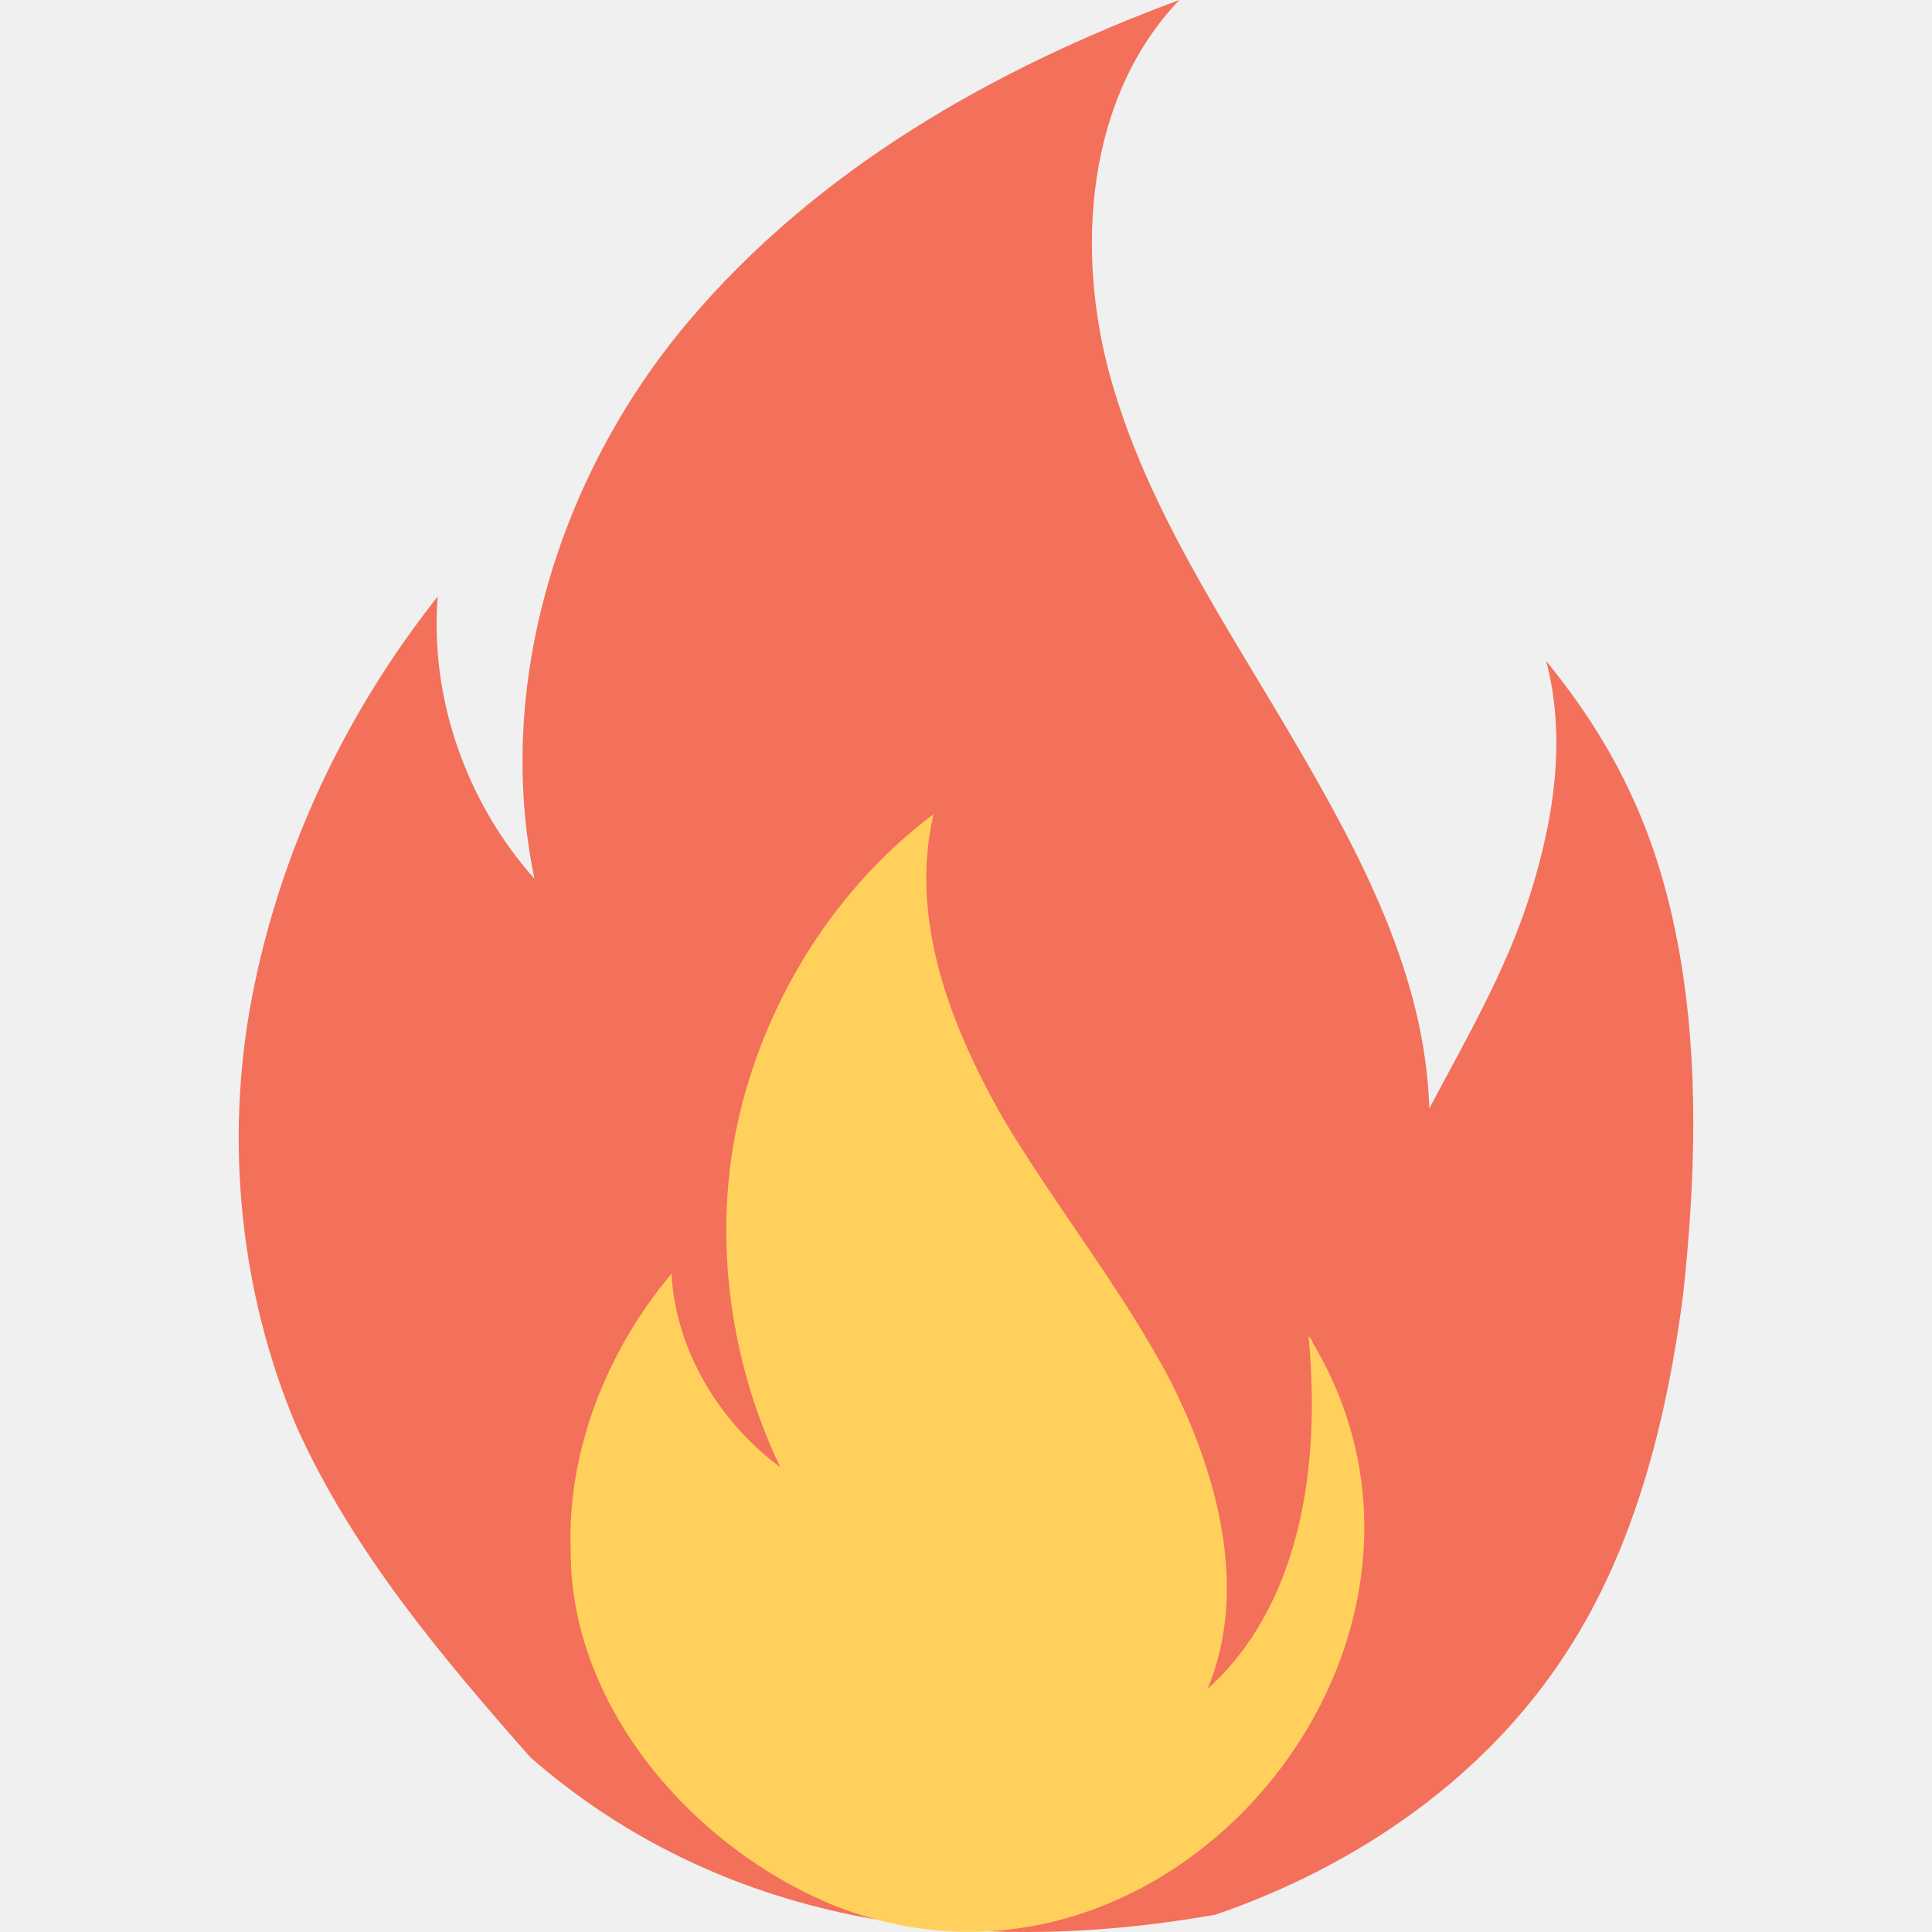
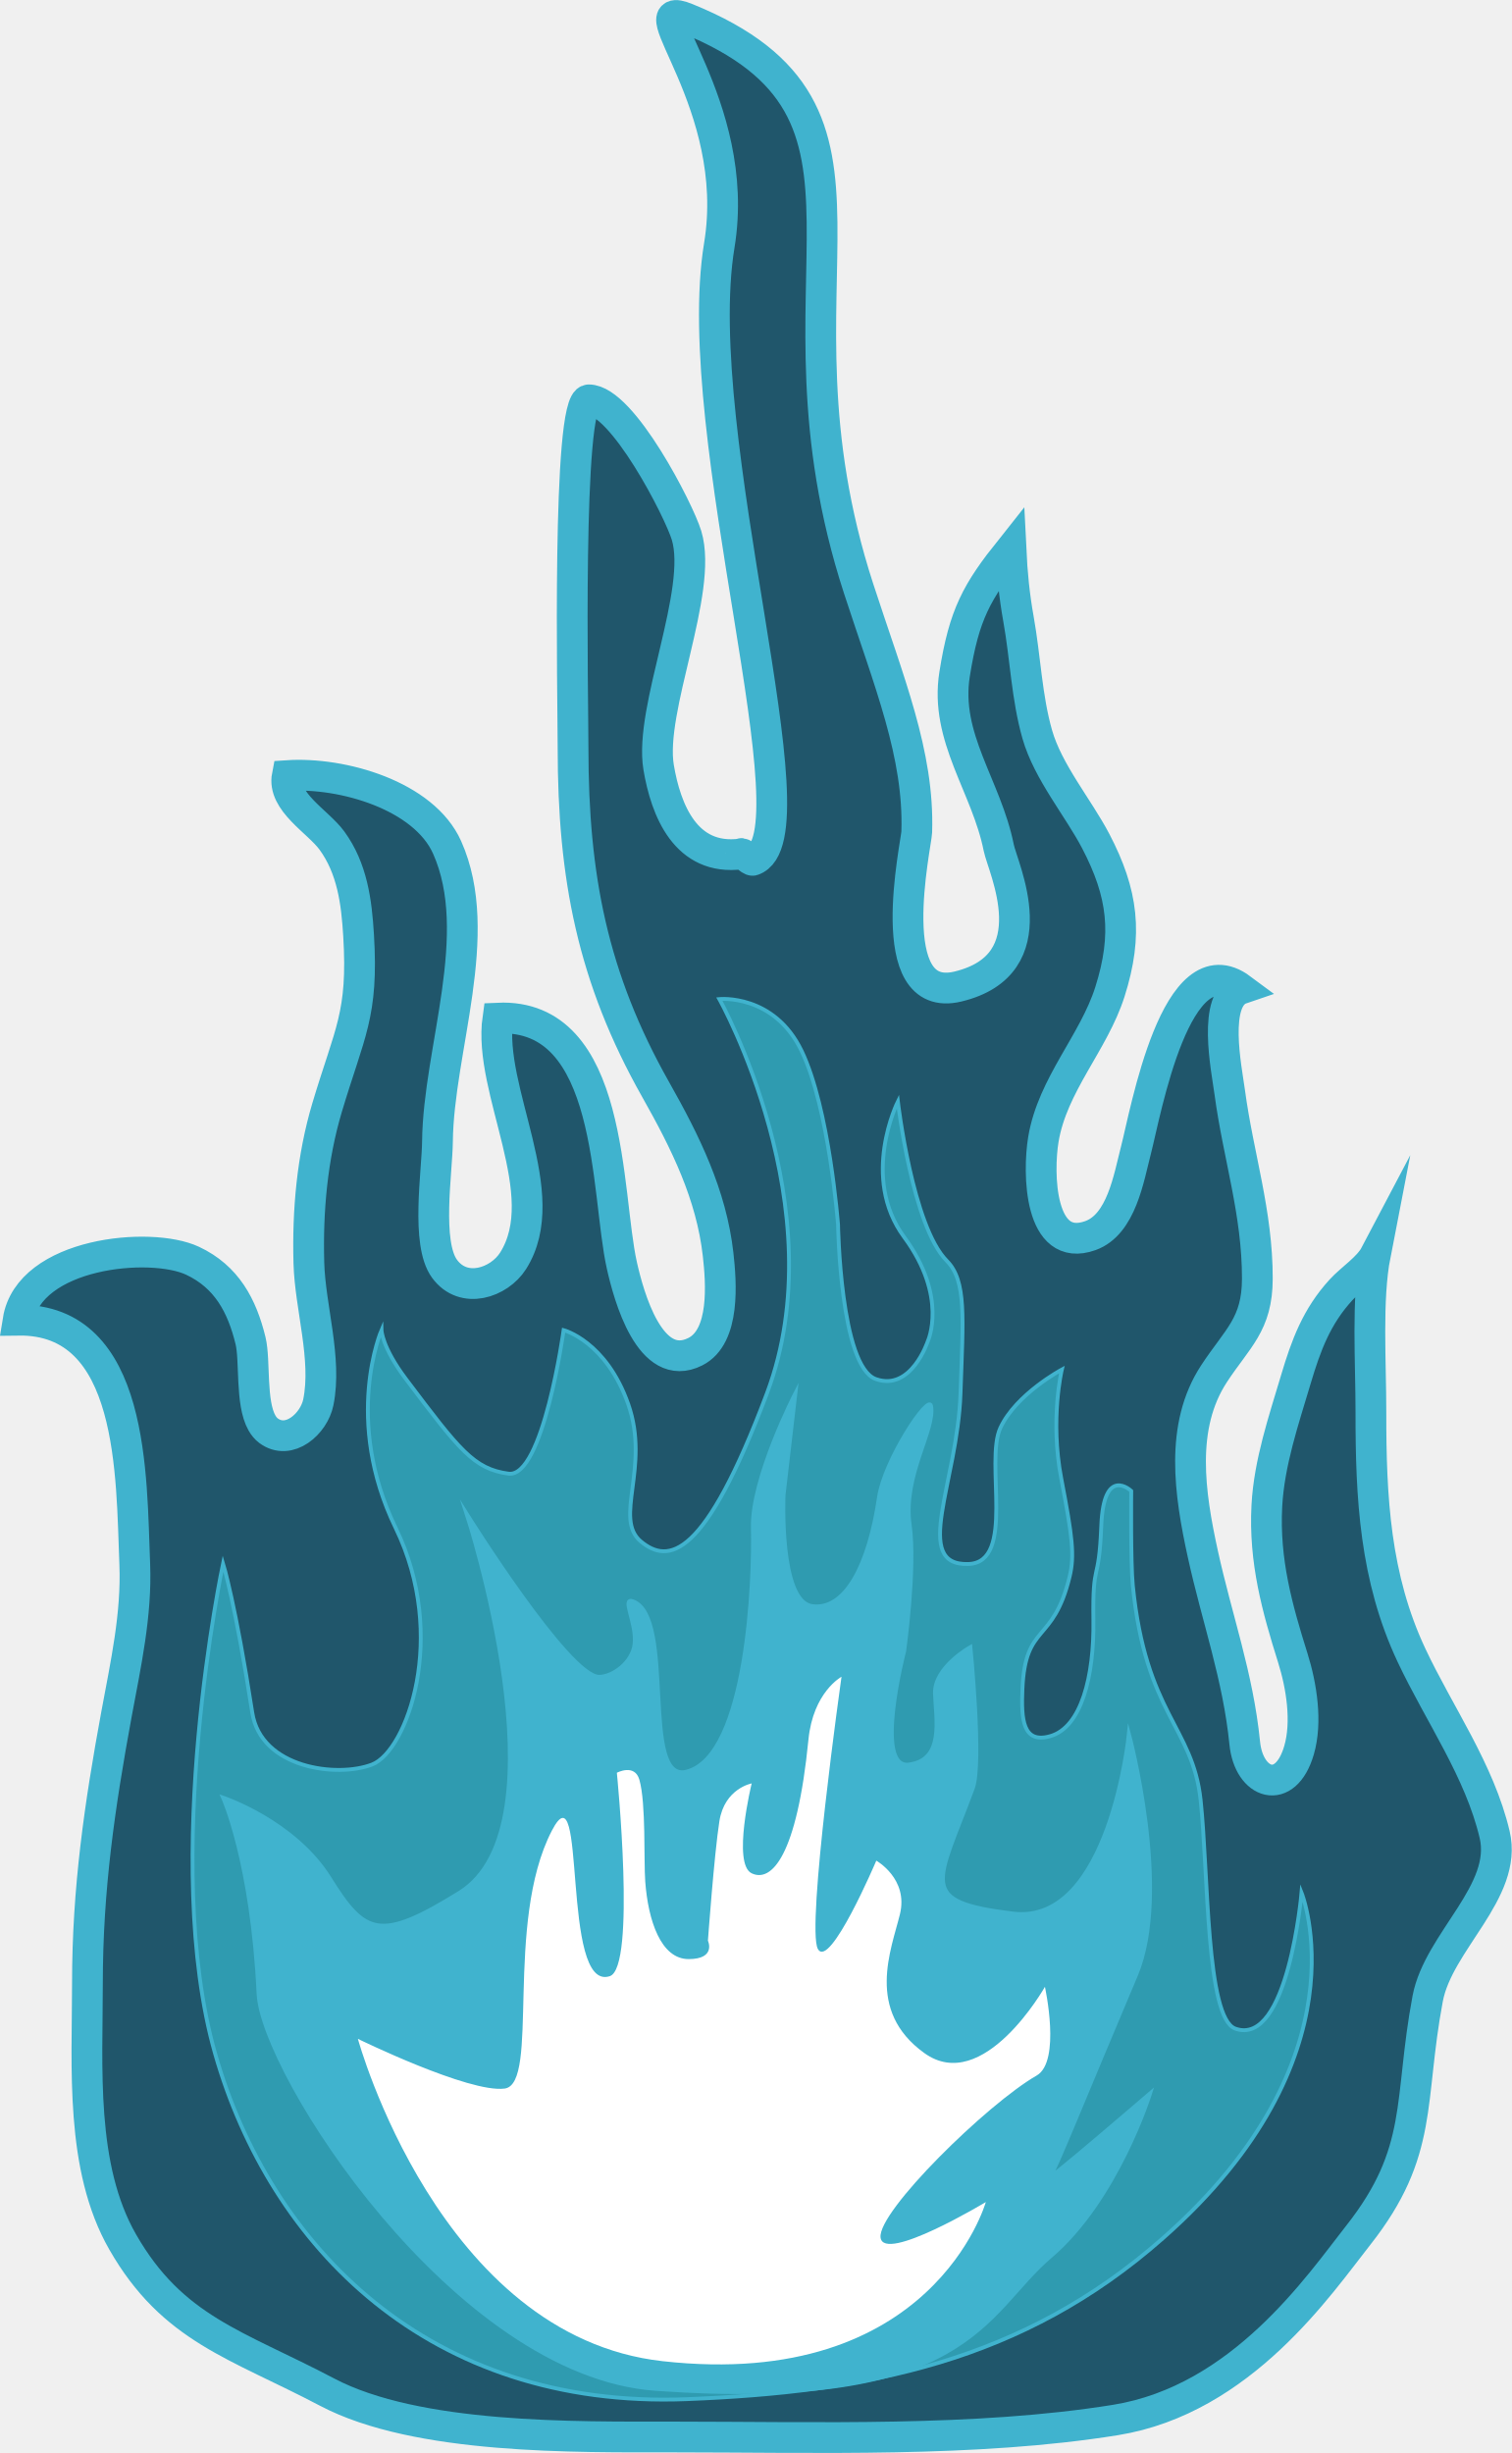
- <svg xmlns="http://www.w3.org/2000/svg" version="1.1" id="Layer_1" x="0px" y="0px" viewBox="0 0 511.269 511.269" style="enable-background:new 0 0 511.269 511.269;" xml:space="preserve">
-   <path style="fill:#F3705A;" d="M140.367,465.067C116.9,438.4,93.434,410.667,78.5,377.6c-14.933-35.2-19.2-75.733-11.733-114.133  s24.533-74.667,49.067-105.6c-2.133,26.667,7.467,54.4,25.6,74.667c-10.667-51.2,6.4-106.667,40.533-147.2S263.034,18.133,312.1,0  c-24.533,25.6-27.733,66.133-18.133,100.267c9.6,34.133,29.867,64,48,94.933c18.133,30.933,35.2,62.933,36.267,98.133  c9.6-18.133,20.267-36.267,26.667-56.533c6.4-20.267,9.6-41.6,4.267-61.867c19.2,23.467,29.867,46.933,35.2,76.8  c5.333,29.867,4.267,60.8,1.067,90.667c-4.267,33.067-12.8,67.2-30.933,94.933c-21.333,33.067-55.467,56.533-92.8,69.333  C255.567,518.4,190.5,508.8,140.367,465.067z" />
-   <path style="fill:#FFD15C;" d="M221.434,504.533C308.9,538.667,395.3,435.2,347.3,355.2c0-1.067-1.067-1.067-1.067-2.133  c4.267,43.733-6.4,75.733-26.667,93.867c10.667-25.6,3.2-55.467-9.6-81.067c-12.8-24.533-30.933-46.933-44.8-70.4  c-13.867-24.533-24.533-52.267-18.133-80c-25.6,19.2-43.733,48-51.2,78.933c-7.467,30.933-3.2,65.067,10.667,93.867  c-16-11.733-27.733-30.933-28.8-51.2c-17.067,20.267-27.733,46.933-26.667,73.6C151.034,452.267,184.1,489.6,221.434,504.533z" />
-   <g>
- </g>
-   <g>
- </g>
-   <g>
- </g>
-   <g>
- </g>
-   <g>
- </g>
-   <g>
- </g>
-   <g>
- </g>
-   <g>
- </g>
-   <g>
- </g>
-   <g>
- </g>
-   <g>
- </g>
-   <g>
- </g>
-   <g>
- </g>
-   <g>
- </g>
-   <g>
- </g>
+ <svg xmlns="http://www.w3.org/2000/svg" version="1.1" x="0px" y="0px" width="98.314" height="159.52" viewBox="0 0 98.314 159.52" xml:space="preserve" id="svg103">
+   <defs id="defs107" />
+   <g id="flames_1_" transform="translate(-288.9896,-276.18)">
+     <path style="display:none;fill:#40b3ce;stroke:#20566b;stroke-miterlimit:10" d="m 321.008,413.294 c 0,0 -2.43,2.261 7.837,14.646 6.405,7.727 6.405,7.727 6.405,7.727 h 16 c 0,0 0,0 6.5,-9 8.391,-11.617 5.103,-12.176 5.103,-12.176 l -19.494,2.918 z" id="path82" />
+     <g style="display:none" id="g92">
+       <path style="display:inline;fill:#20566b;stroke:#20566b;stroke-miterlimit:10" d="m 366.123,405.834 c 0,2.685 -10.997,3.296 -24.562,3.296 -13.565,0 -24.561,-2.177 -24.561,-4.861 0,-2.687 10.997,-4.863 24.562,-4.863 13.565,0 24.561,3.741 24.561,6.428 z" id="path84" />
+       <path style="display:inline;fill:#2f9bb0;stroke:#2f9bb0;stroke-miterlimit:10" d="m 317.543,405.834 c 0,0 6.168,20.879 25.291,20.832 19.123,-0.047 23.289,-19.597 23.289,-19.597 0,0 -8.038,1.992 -23.289,2.431 -13.017,0.374 -25.291,-3.666 -25.291,-3.666 z" id="path86" />
+       <path style="display:inline;fill:none;stroke:#20566b;stroke-miterlimit:10" d="m 319.833,412.546 c -0.949,-0.316 6.852,4.862 23.525,4.862 17.273,0 21.245,-3.784 21.245,-3.784" id="path88" />
+       <path style="display:inline;fill:none;stroke:#20566b;stroke-miterlimit:10" d="m 317.543,408.536 c 0,0 15.903,4.01 24.178,4.01 16.279,0 24.562,-3.296 24.562,-3.296" id="path90" />
+     </g>
+     <path style="fill:#20566b;stroke:#40b3ce;stroke-width:2;stroke-miterlimit:10" d="m 306.024,368.713 c -0.752,-1.328 -0.428,-4.052 -0.742,-5.35 -0.555,-2.281 -1.556,-4.157 -3.771,-5.196 -2.736,-1.283 -10.633,-0.535 -11.344,3.865 7.583,-0.114 7.354,10.166 7.586,15.861 0.133,3.289 -0.591,6.533 -1.182,9.73 -1.099,5.965 -1.895,11.4 -1.895,17.528 0,5.43 -0.497,11.963 2.293,16.828 3.251,5.673 7.389,6.652 13.293,9.762 5.851,3.083 16.142,2.916 22.558,2.918 9.185,0.001 19.631,0.357 28.711,-1.105 8.226,-1.326 13.283,-8.837 15.791,-12.019 4.294,-5.449 3.259,-8.723 4.512,-15.381 0.702,-3.727 5.233,-6.949 4.355,-10.671 -0.982,-4.165 -3.598,-7.816 -5.402,-11.648 -2.386,-5.065 -2.651,-10.282 -2.645,-15.813 0.004,-3.234 -0.281,-7.335 0.286,-10.254 -0.455,0.864 -1.559,1.559 -2.229,2.291 -1.587,1.734 -2.274,3.597 -2.933,5.81 -0.798,2.681 -1.742,5.439 -1.891,8.238 -0.189,3.587 0.678,6.672 1.689,9.894 0.571,1.818 0.94,4.165 0.404,5.999 -0.886,3.037 -3.263,2.218 -3.53,-0.462 -0.438,-4.374 -1.799,-8.065 -2.728,-12.31 -0.855,-3.913 -1.518,-8.282 0.732,-11.717 1.52,-2.318 2.812,-3.202 2.815,-6.18 0.006,-4.287 -1.235,-7.96 -1.795,-12.118 -0.212,-1.569 -1.157,-6.083 0.753,-6.732 -4.248,-3.16 -6.218,8.054 -6.849,10.482 -0.473,1.822 -0.945,4.847 -2.968,5.57 -3.34,1.193 -3.416,-4.095 -3.056,-6.257 0.596,-3.573 3.275,-6.283 4.327,-9.596 1.191,-3.75 0.845,-6.414 -0.922,-9.802 -1.125,-2.156 -3.104,-4.496 -3.801,-6.936 -0.691,-2.421 -0.768,-4.973 -1.226,-7.527 -0.27,-1.504 -0.411,-2.946 -0.488,-4.547 -2.232,2.802 -3.041,4.247 -3.663,8.156 -0.659,4.127 2.073,7.286 2.87,11.28 0.257,1.291 3.348,7.587 -2.656,9.032 -5.056,1.216 -2.701,-9.256 -2.675,-10.058 0.161,-5.051 -1.797,-9.72 -3.781,-15.82 -6.598,-20.273 3.985,-30.937 -11.189,-37.089 -3.496,-1.417 3.648,5.539 2.129,14.765 -2.037,12.355 6.483,38.554 2.178,39.993 -0.149,0.05 -0.745,-0.58 -0.753,-0.414 -3.61,0.47 -4.903,-2.856 -5.37,-5.63 -0.637,-3.792 2.912,-11.448 1.816,-15.082 -0.497,-1.644 -4.182,-8.817 -6.358,-8.819 -1.435,0 -1.024,19.469 -1.024,22.645 0.001,8.358 1.26,14.926 5.376,22.213 1.938,3.431 3.62,6.832 4.058,10.722 0.203,1.804 0.479,5.331 -1.482,6.318 -2.951,1.486 -4.336,-3.645 -4.776,-5.602 -1.068,-4.737 -0.481,-16.438 -8.065,-16.091 -0.677,4.718 3.748,11.435 0.988,15.789 -0.898,1.418 -3.215,2.216 -4.46,0.509 -1.217,-1.672 -0.477,-6.281 -0.456,-8.267 0.062,-5.975 3.146,-13.489 0.626,-19.134 -1.507,-3.374 -6.803,-4.908 -10.396,-4.667 -0.335,1.713 1.996,2.977 2.905,4.224 1.319,1.808 1.604,3.971 1.736,6.173 0.312,5.163 -0.581,6.272 -2.049,11.19 -0.973,3.264 -1.278,6.711 -1.185,10.107 0.079,2.885 1.192,6.237 0.614,9.065 -0.282,1.383 -1.899,2.843 -3.247,1.835 -0.165,-0.126 -0.304,-0.295 -0.419,-0.498 z" id="path94" />
+     <path style="fill:#2f9bb0;stroke:#40b3ce;stroke-width:0.25;stroke-miterlimit:10" d="m 303.496,377.854 c 0,0 -4.103,19.328 -0.513,31.889 3.589,12.561 13.928,23.11 30.659,22.456 11.688,-0.458 21.814,-2.398 30.966,-10.459 13.33,-11.741 9.023,-22.479 9.023,-22.479 0,0 -0.875,10.06 -4.307,8.842 -1.918,-0.681 -1.742,-10.1 -2.256,-14.868 -0.513,-4.768 -3.572,-5.585 -4.409,-13.945 -0.149,-1.488 -0.103,-6.152 -0.103,-6.152 0,0 -1.79,-1.708 -1.948,2.256 -0.157,3.963 -0.57,2.096 -0.513,6.152 0.052,3.64 -0.781,6.961 -2.805,7.537 -1.798,0.511 -1.895,-1.109 -1.81,-3.076 0.188,-4.327 1.997,-2.868 3.067,-7.29 0.335,-1.38 0.182,-2.619 -0.541,-6.385 -0.74,-3.854 0.037,-7.089 0.037,-7.089 0,0 -2.975,1.589 -3.999,3.794 -1.025,2.204 1.014,8.742 -2.07,8.851 -3.722,0.131 -0.714,-5.298 -0.52,-11.106 0.166,-4.95 0.4,-7.307 -0.896,-8.613 -2.231,-2.248 -3.178,-10.355 -3.178,-10.355 0,0 -2.461,4.922 0.409,8.817 2.871,3.896 1.538,6.768 1.538,6.768 0,0 -1.076,3.282 -3.384,2.461 -2.307,-0.821 -2.454,-10.039 -2.454,-10.039 0,0 -0.571,-7.545 -2.365,-11.289 -1.794,-3.743 -5.355,-3.383 -5.355,-3.383 0,0 7.62,13.598 3.1,25.633 -4.053,10.791 -6.409,11.126 -8.203,9.639 -1.794,-1.488 0.616,-4.818 -0.819,-8.921 -1.436,-4.102 -4.204,-4.821 -4.204,-4.821 0,0 -1.334,9.642 -3.59,9.333 -2.255,-0.309 -3.178,-1.53 -6.664,-6.152 -1.564,-2.075 -1.59,-3.181 -1.59,-3.181 0,0 -2.512,5.795 0.924,12.869 3.435,7.074 0.717,14.51 -1.538,15.381 -2.256,0.87 -7.229,0.253 -7.792,-3.384 -1.094,-7.086 -1.897,-9.691 -1.897,-9.691 z" id="path96" />
+     <path style="fill:#40b3ce;stroke:#40b3ce;stroke-width:0.25;stroke-miterlimit:10" d="m 303.496,393.081 c 0,0 1.898,4.153 2.308,12.766 0.242,5.106 12.766,24.763 25.839,25.686 20.426,1.441 21.307,-4.922 25.649,-8.613 4.342,-3.691 6.496,-10.612 6.496,-10.612 0,0 -7.147,6.152 -6.496,5.383 0.322,-0.381 2.158,-5.011 5.573,-13.073 2.305,-5.442 -0.461,-15.688 -0.461,-15.688 0,0 -1.23,12.458 -7.537,11.689 -6.306,-0.769 -4.93,-1.894 -2.614,-8.151 0.605,-1.637 -0.154,-9.178 -0.154,-9.178 0,0 -2.367,1.312 -2.307,3.025 0.06,1.713 0.615,4.307 -1.692,4.614 -2.307,0.308 -0.308,-7.383 -0.308,-7.383 0,0 0.753,-5.412 0.356,-8.208 -0.458,-3.225 1.695,-6.199 1.388,-7.737 -0.161,-0.805 -3.034,3.558 -3.384,5.947 -0.649,4.437 -2.205,7.383 -4.358,7.075 -2.153,-0.308 -1.846,-7.229 -1.846,-7.229 l 0.769,-6.613 c 0,0 -2.854,5.534 -2.768,8.767 0.086,3.232 -0.308,14.816 -4.307,15.842 -3.021,0.774 -0.718,-10.048 -3.486,-11.074 -0.789,-0.292 0.251,1.39 0.103,2.769 -0.133,1.218 -1.432,2.138 -2.308,2.138 -1.999,0 -8.613,-10.597 -8.613,-10.597 0,0 6.613,20.252 -0.461,24.637 -5.2,3.224 -6.152,2.741 -8.459,-0.95 -2.308,-3.694 -6.922,-5.232 -6.922,-5.232 z" id="path98" />
+     <path style="fill:#ffffff" d="m 343.714,385.221 c 0,0 -1.845,0.989 -2.15,4.091 -0.75,7.591 -2.408,9.303 -3.691,8.69 -1.283,-0.613 0,-5.845 0,-5.845 0,0 -1.765,0.316 -2.101,2.46 -0.337,2.145 -0.745,7.767 -0.745,7.767 0,0 0.559,1.195 -1.252,1.197 -1.811,0.003 -2.638,-2.521 -2.824,-5.042 -0.102,-1.38 0.057,-5.069 -0.379,-6.614 -0.306,-1.083 -1.467,-0.461 -1.467,-0.461 0,0 1.27,12.66 -0.461,13.228 -3.219,1.055 -1.461,-13.92 -3.769,-9.459 -3.112,6.017 -0.761,16.459 -3.067,16.767 -2.308,0.308 -9.544,-3.232 -9.544,-3.232 0,0 5.269,19.34 19.818,20.961 17.556,1.956 21.017,-10.348 21.017,-10.348 0,0 -6.638,3.996 -6.845,2.307 -0.206,-1.689 6.943,-8.697 10.151,-10.535 1.606,-0.921 0.538,-5.769 0.538,-5.769 0,0 -3.999,7.075 -7.844,4.307 -3.845,-2.768 -2.146,-6.729 -1.584,-9.033 0.562,-2.304 -1.538,-3.479 -1.538,-3.479 0,0 -3.03,7.129 -3.799,5.744 -0.769,-1.383 1.536,-17.702 1.536,-17.702 z" id="path100" />
+   </g>
</svg>
